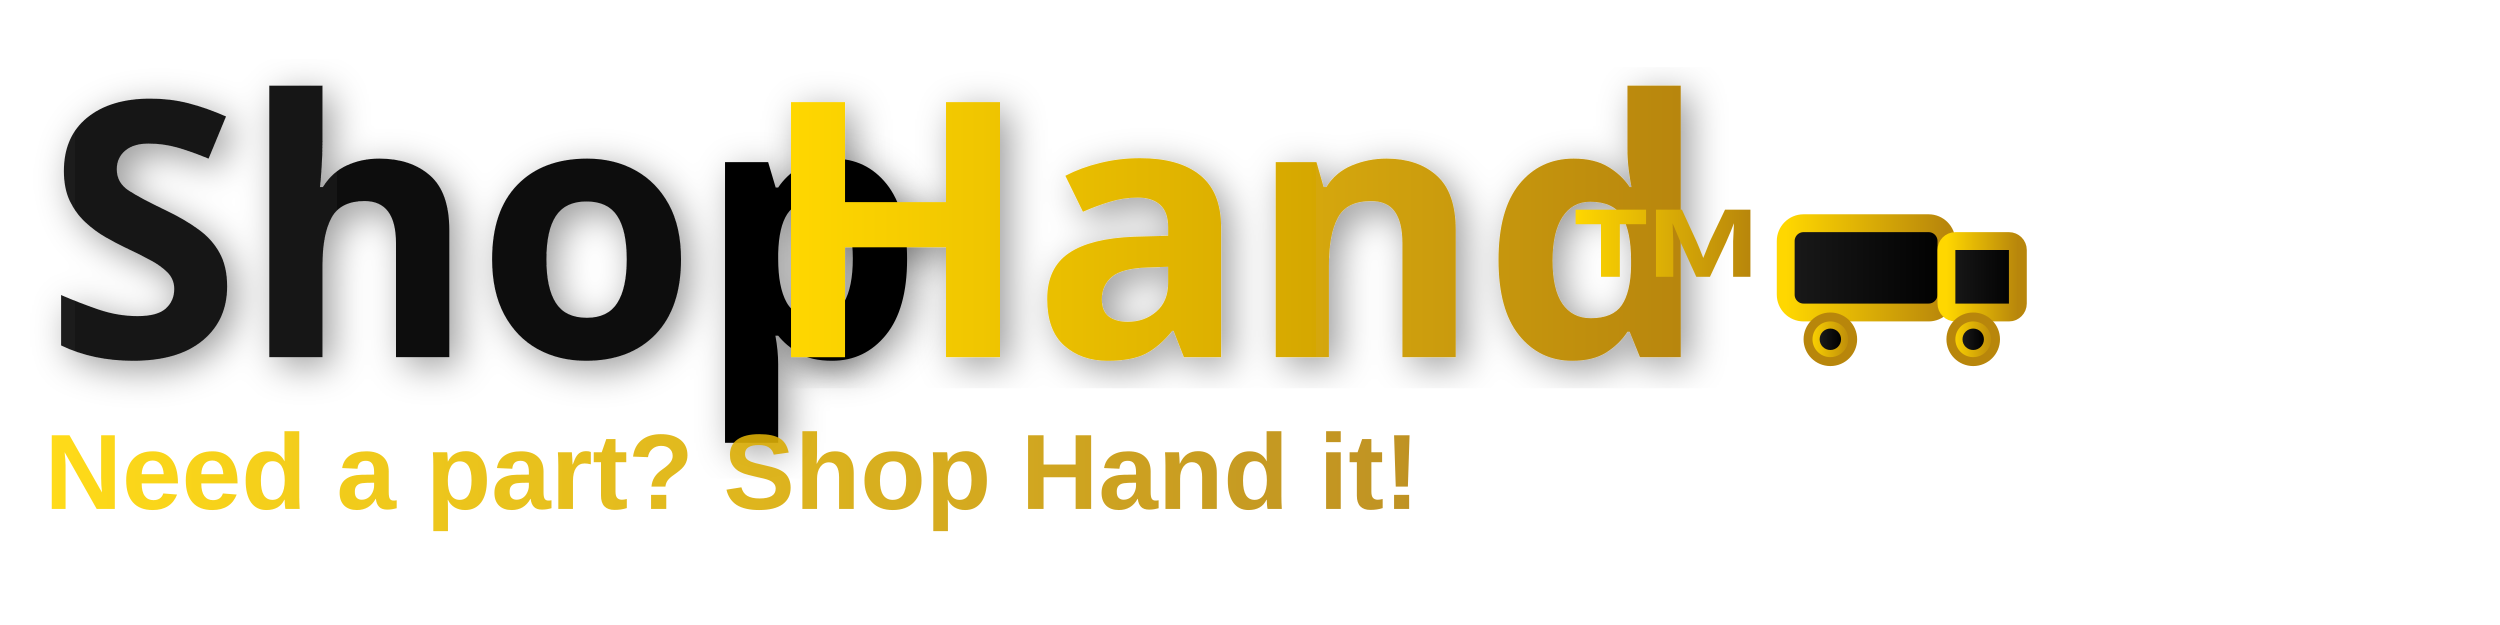
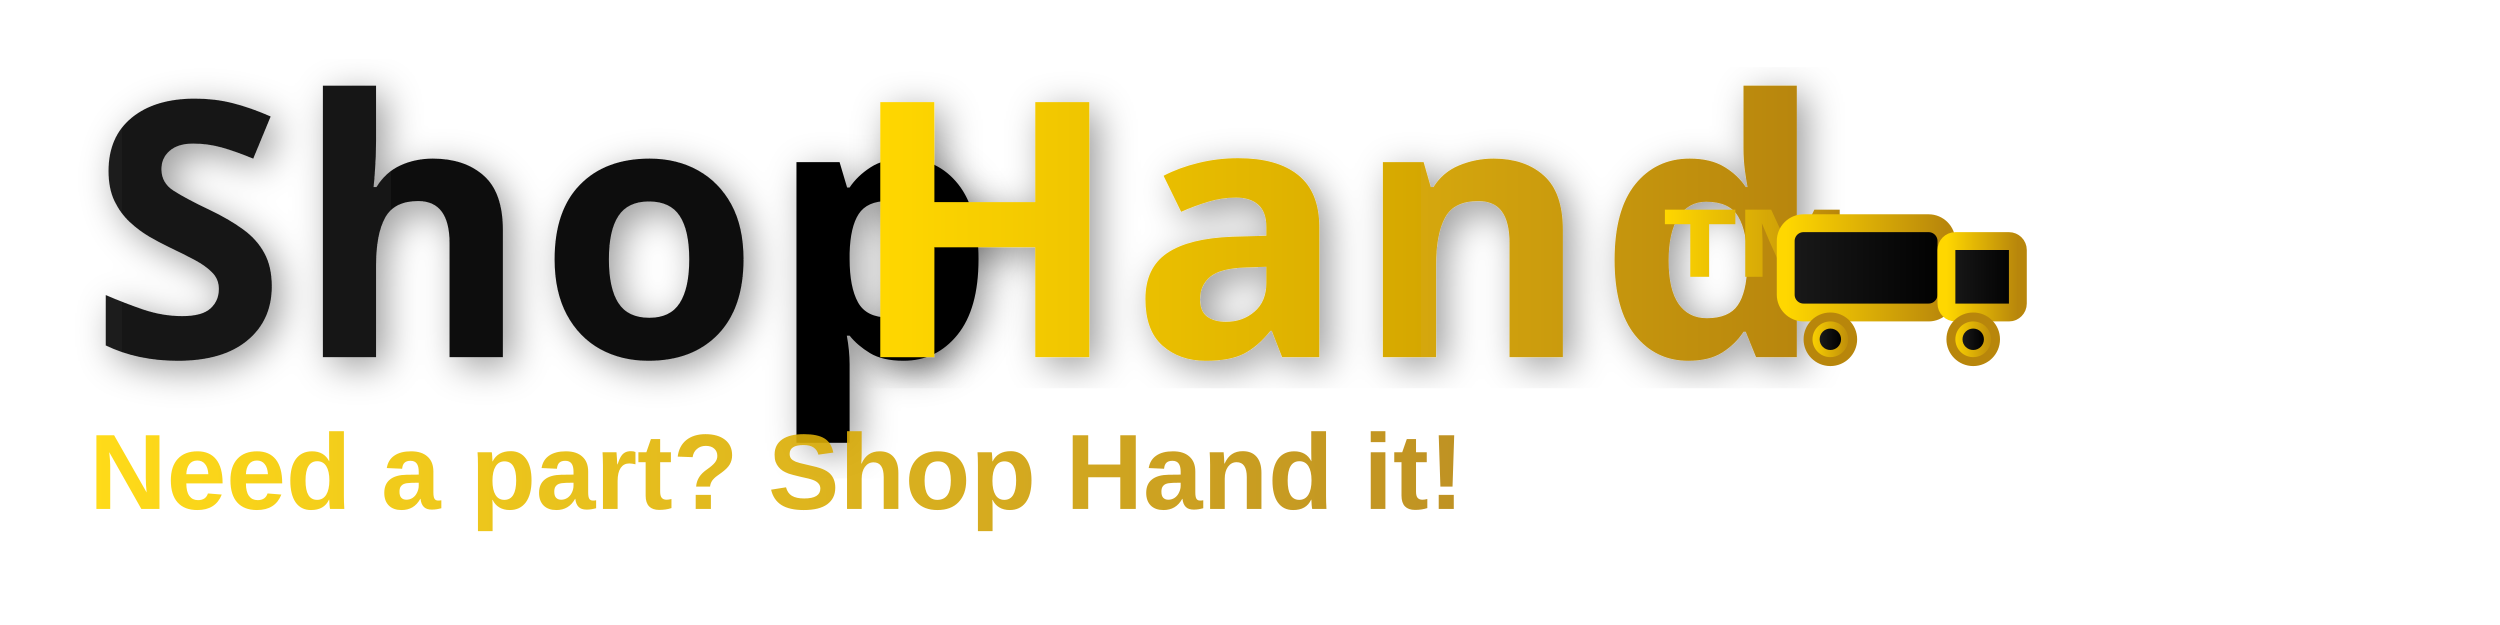
<svg xmlns="http://www.w3.org/2000/svg" width="280" height="70" viewBox="0 0 280 70">
  <defs>
    <linearGradient id="gold" x1="0%" y1="0%" x2="100%" y2="0%">
      <stop offset="0%" style="stop-color:#FFD700;stop-opacity:1" />
      <stop offset="100%" style="stop-color:#B8860B;stop-opacity:1" />
    </linearGradient>
    <linearGradient id="black" x1="0%" y1="0%" x2="100%" y2="0%">
      <stop offset="0%" style="stop-color:#1a1a1a;stop-opacity:1" />
      <stop offset="100%" style="stop-color:#000000;stop-opacity:1" />
    </linearGradient>
    <filter id="textShadow">
      <feDropShadow dx="1" dy="1" stdDeviation="2" flood-color="#000" flood-opacity="0.4" />
    </filter>
  </defs>
-   <text x="5" y="40" font-family="Impact, Arial Black, sans-serif" font-size="40" font-weight="900" fill="url(#black)" filter="url(#textShadow)">
+   <text x="10" y="40" font-family="Impact, Arial Black, sans-serif" font-size="40" font-weight="900" fill="url(#black)" filter="url(#textShadow)" letter-spacing="1px">
    Shop
  </text>
-   <text x="85" y="40" font-family="Impact, Arial Black, sans-serif" font-size="40" font-weight="900" fill="url(#gold)" filter="url(#textShadow)">
+   <text x="95" y="40" font-family="Impact, Arial Black, sans-serif" font-size="40" font-weight="900" fill="url(#gold)" filter="url(#textShadow)" letter-spacing="1px">
    Hand
  </text>
-   <text x="175" y="40" font-family="Arial, sans-serif" font-size="24" font-weight="bold" fill="url(#gold)">
+   <text x="185" y="40" font-family="Arial, sans-serif" font-size="24" font-weight="bold" fill="url(#gold)">
    ™
  </text>
-   <text x="5" y="57" font-family="Arial, sans-serif" font-size="12" font-weight="600" fill="url(#gold)" opacity="0.9">
+   <text x="10" y="57" font-family="Arial, sans-serif" font-size="12" font-weight="600" fill="url(#gold)" opacity="0.9">
    Need a part? Shop Hand it!
  </text>
  <g transform="translate(200, 15)">
    <rect x="0" y="10" width="18" height="10" rx="2" fill="url(#black)" stroke="url(#gold)" stroke-width="2" />
    <rect x="18" y="12" width="8" height="8" rx="1" fill="url(#black)" stroke="url(#gold)" stroke-width="2" />
    <circle cx="5" cy="23" r="2.5" fill="url(#gold)" stroke="#B8860B" stroke-width="1" />
    <circle cx="21" cy="23" r="2.5" fill="url(#gold)" stroke="#B8860B" stroke-width="1" />
    <circle cx="5" cy="23" r="1.2" fill="url(#black)" />
    <circle cx="21" cy="23" r="1.2" fill="url(#black)" />
    <line x1="30" y1="14" x2="38" y2="14" stroke="url(#gold)" stroke-width="2" stroke-linecap="round" />
    <line x1="30" y1="18" x2="35" y2="18" stroke="url(#gold)" stroke-width="2" stroke-linecap="round" />
    <line x1="30" y1="22" x2="33" y2="22" stroke="url(#gold)" stroke-width="2" stroke-linecap="round" />
  </g>
</svg>
